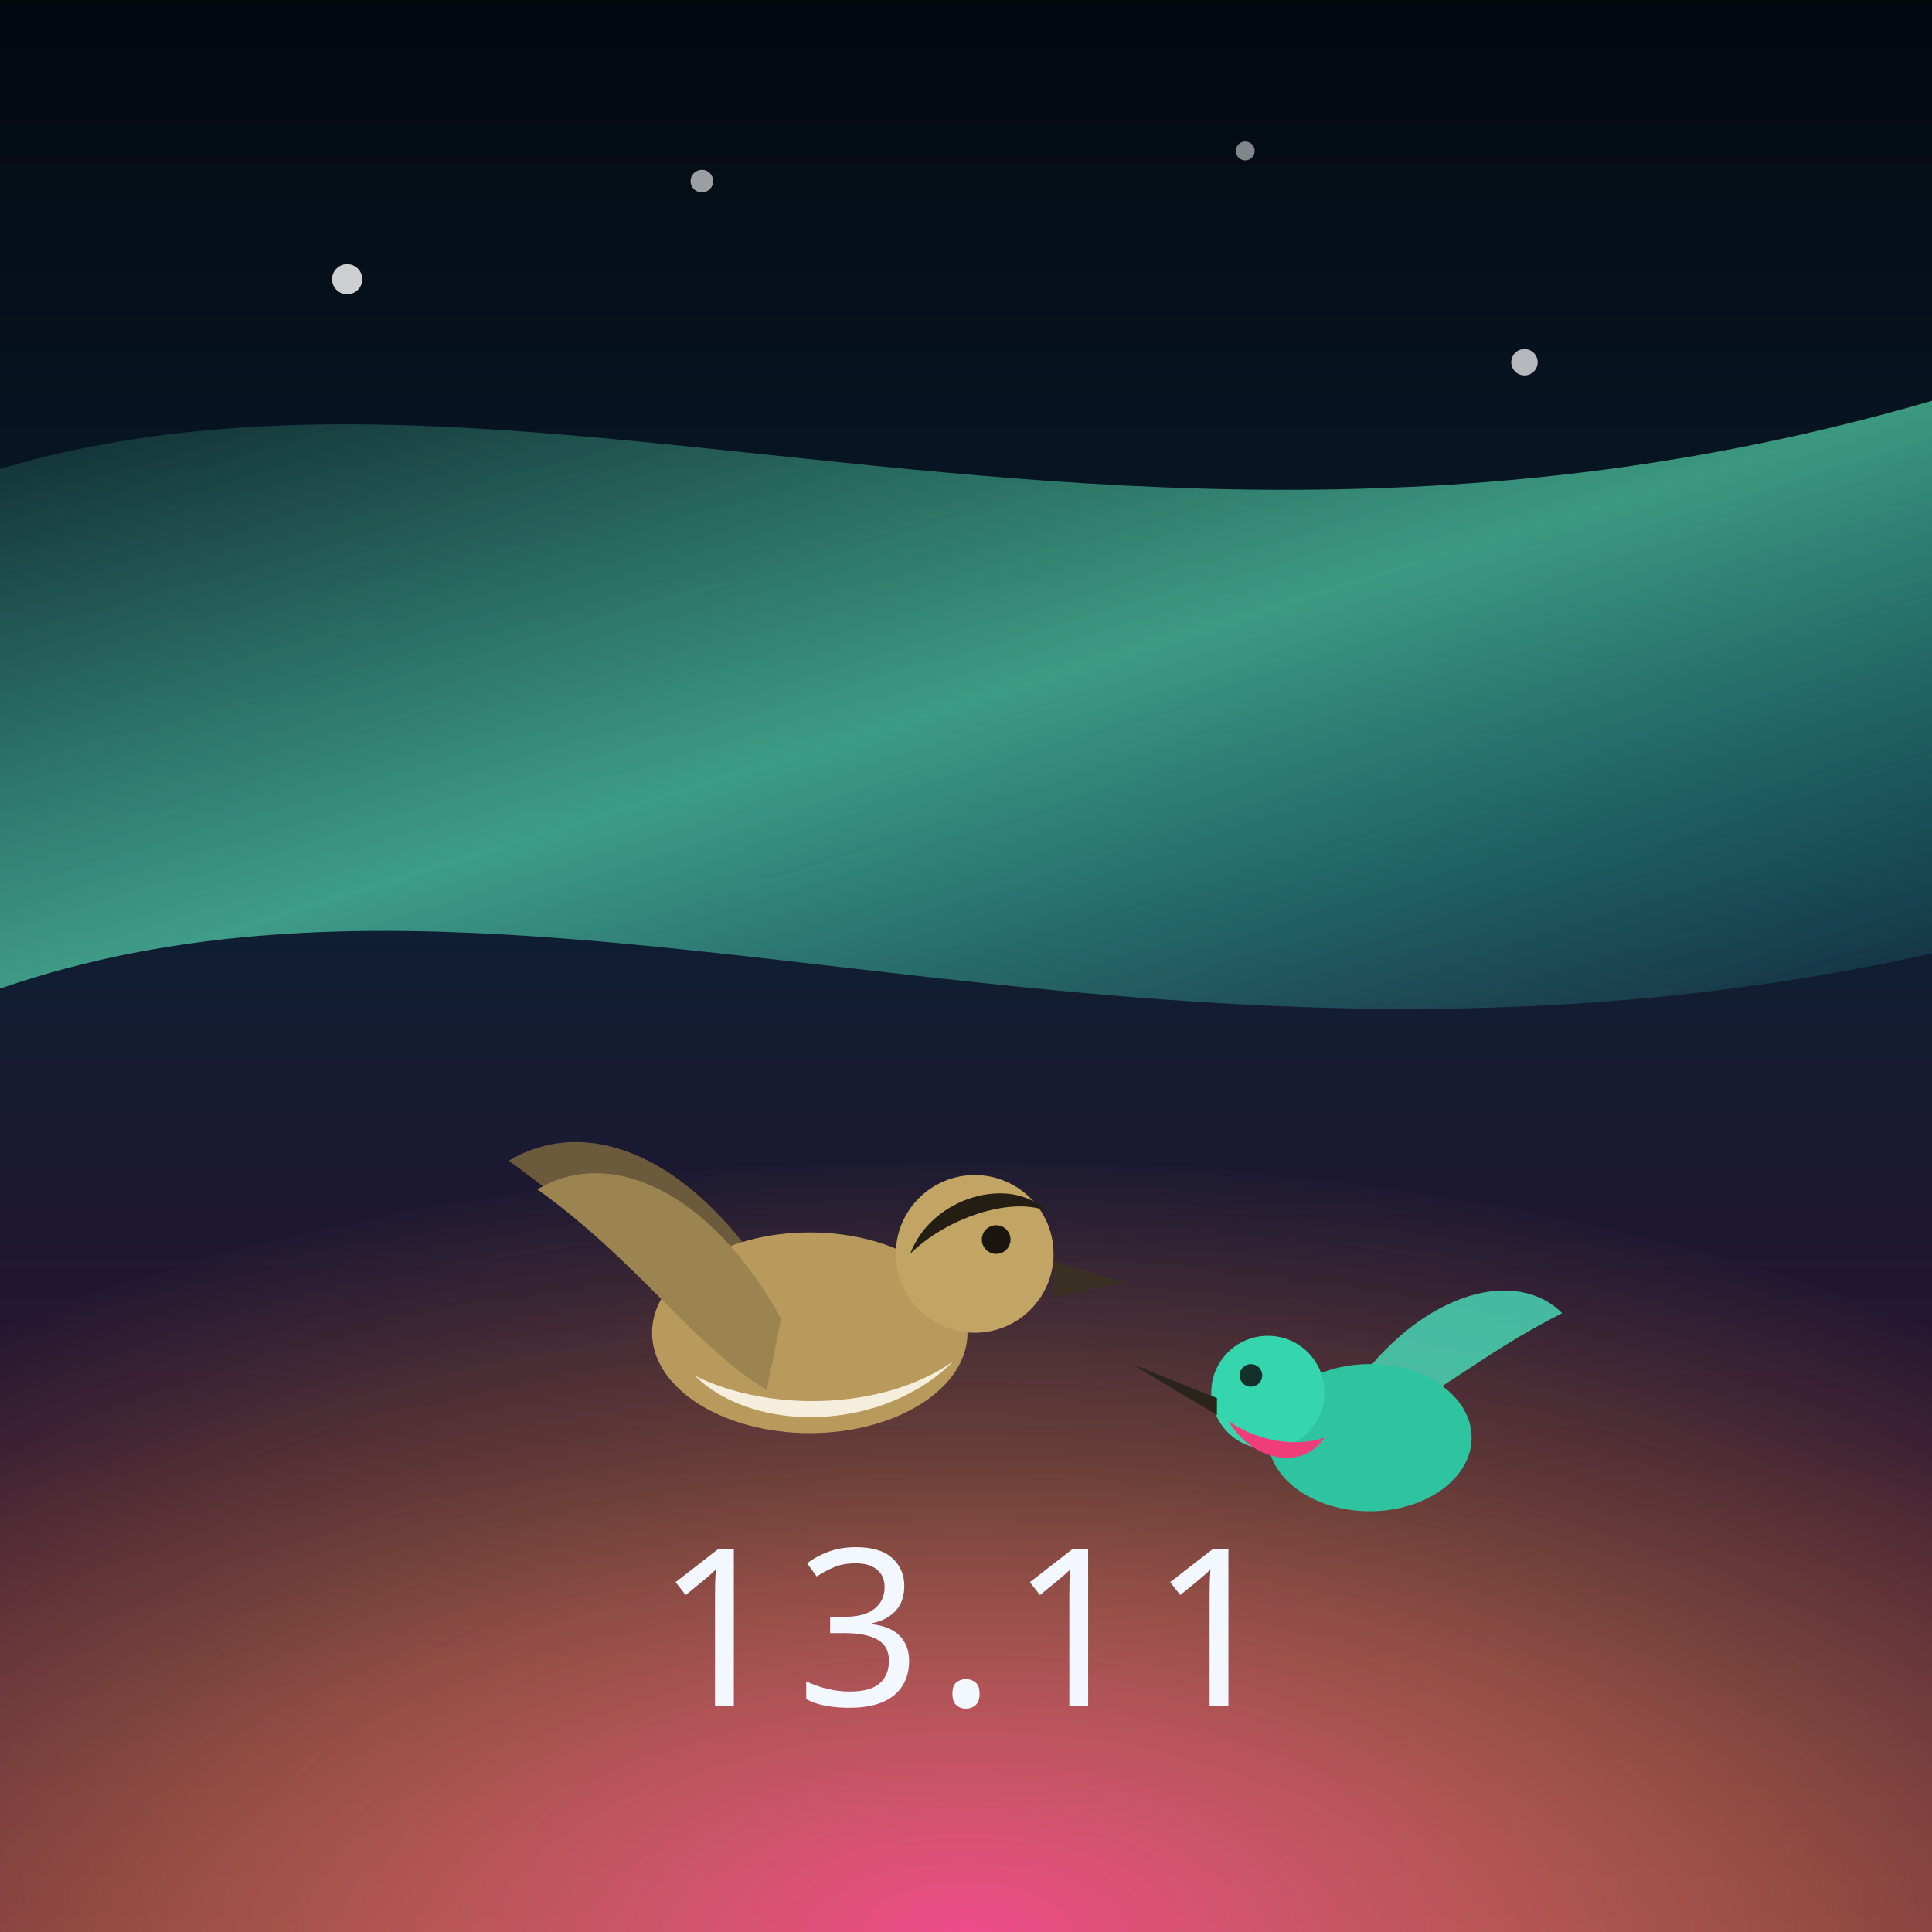
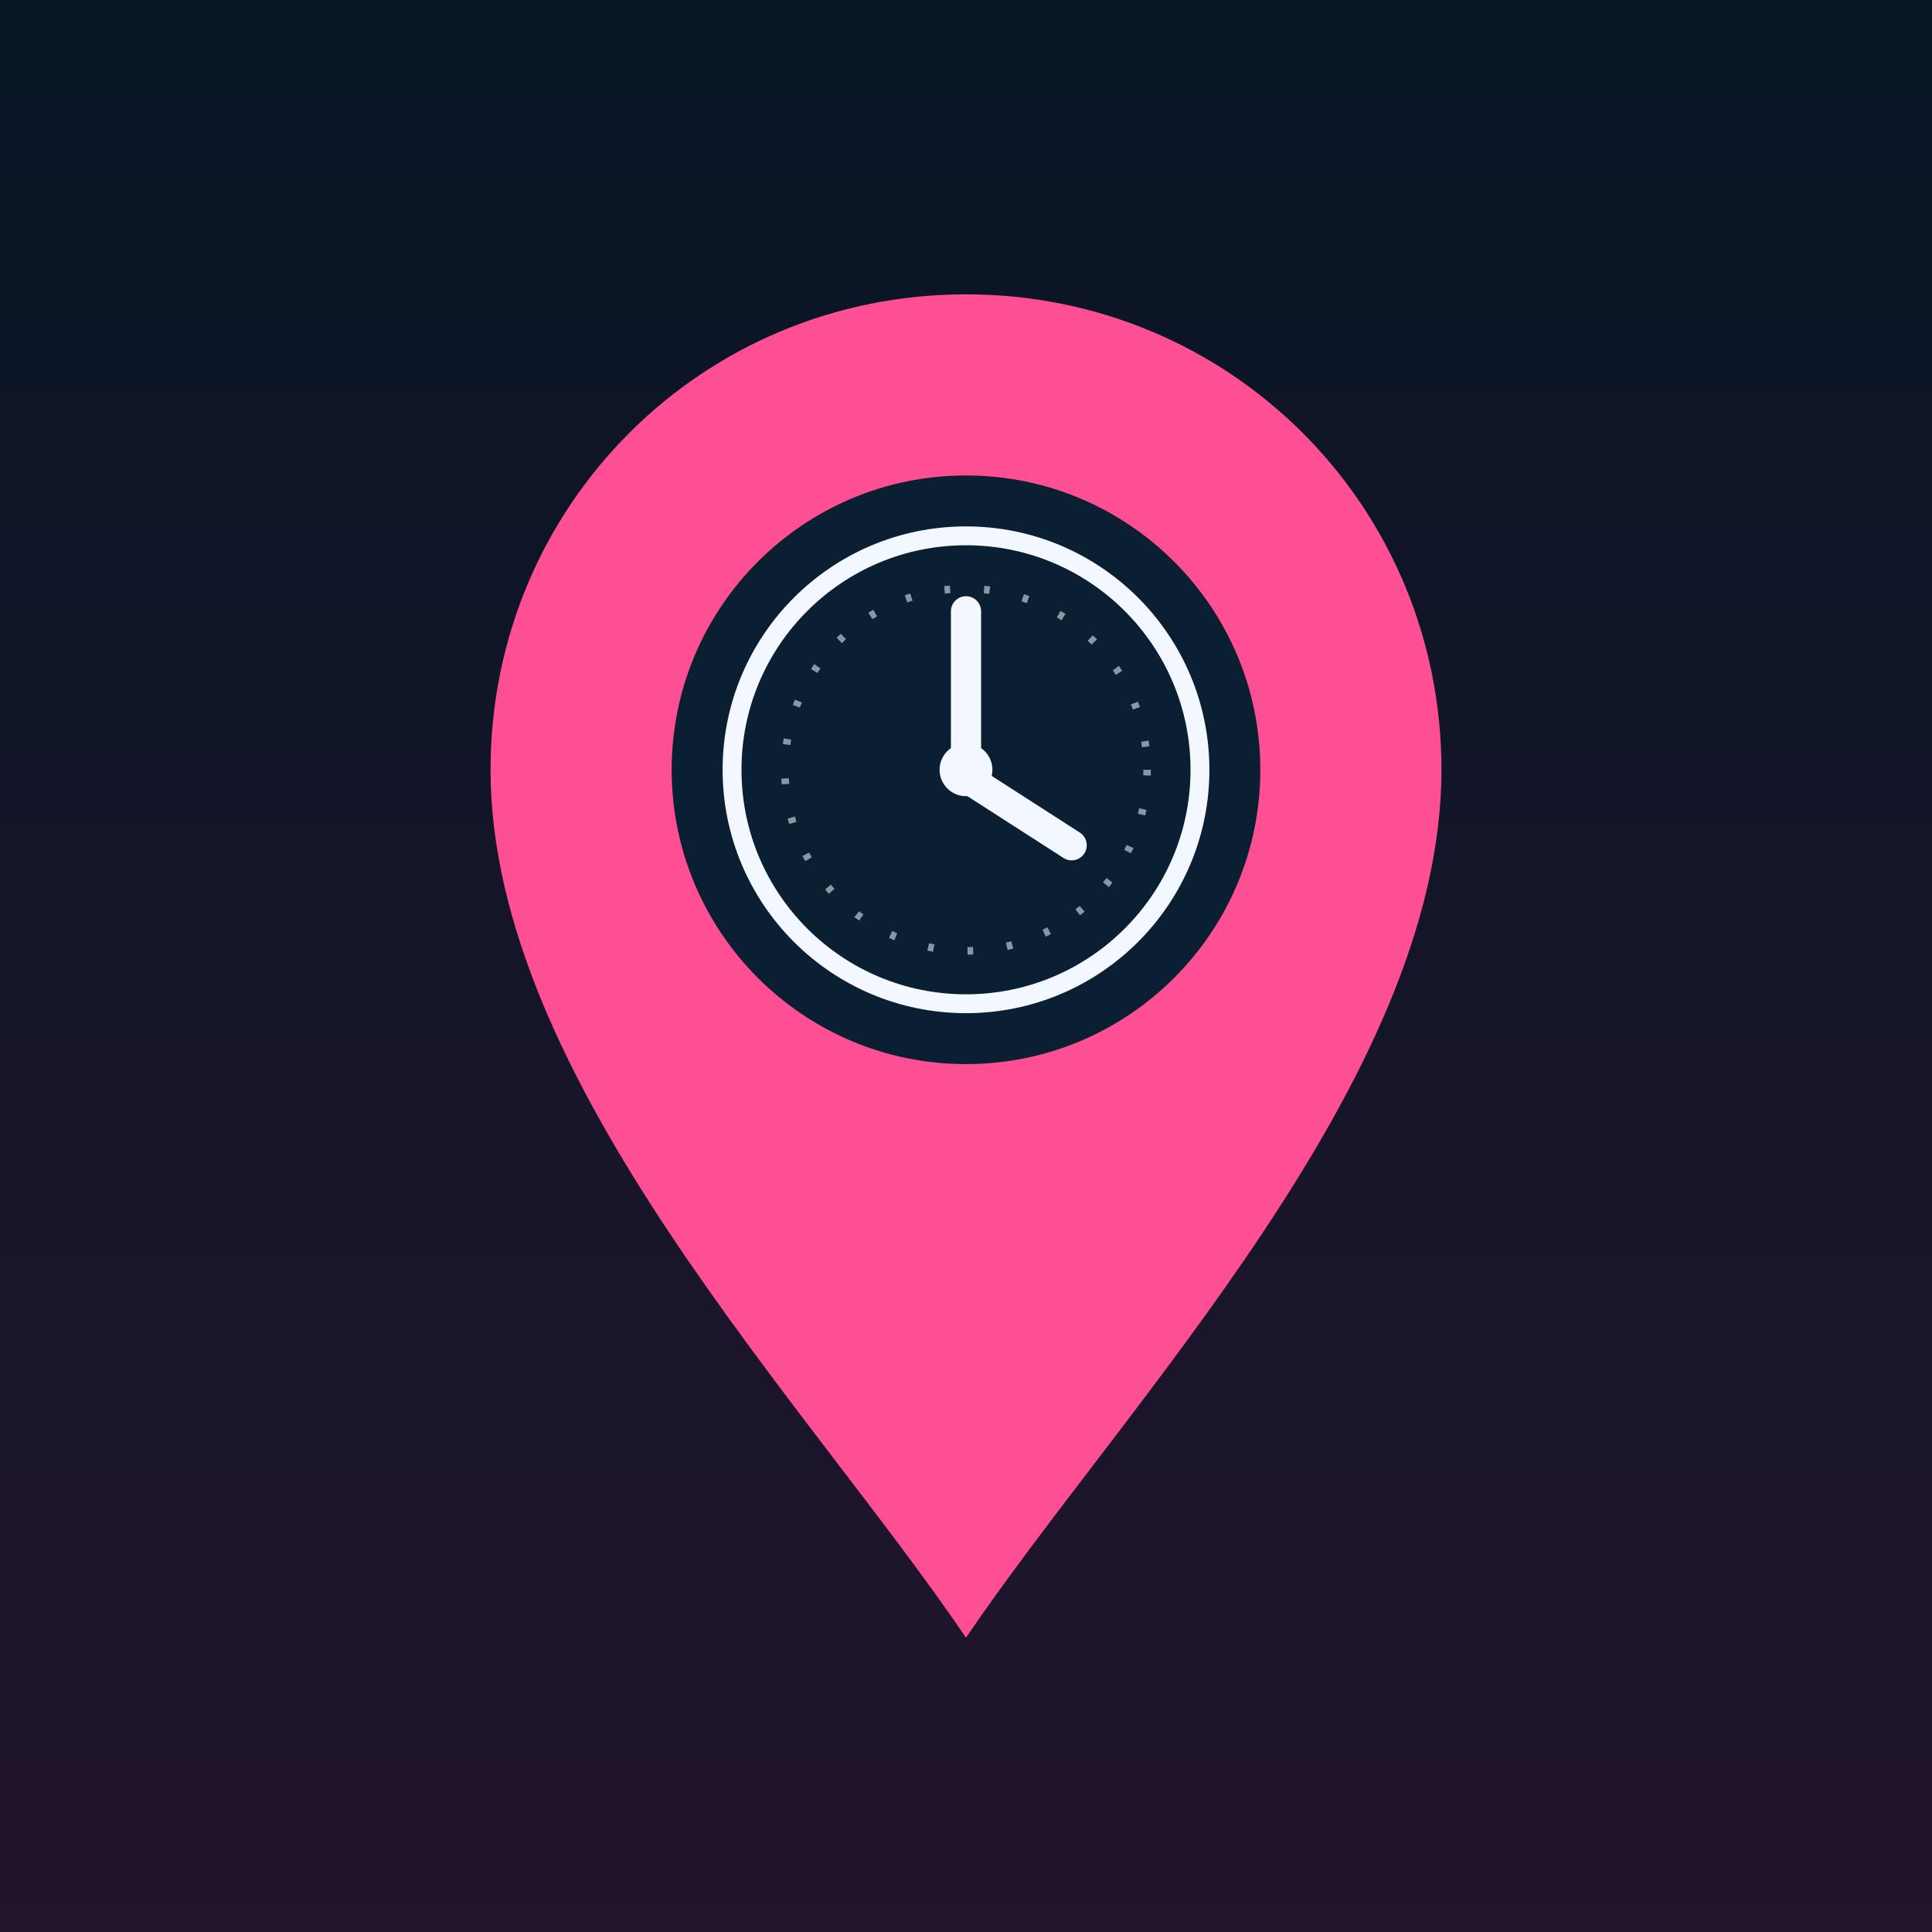
<svg xmlns="http://www.w3.org/2000/svg" viewBox="0 0 512 512" width="512" height="512">
  <defs>
    <linearGradient id="sky" x1="0" y1="0" x2="0" y2="1">
-       <stop offset="0" stop-color="#03080f" />
-       <stop offset="0.45" stop-color="#0b1f33" />
-       <stop offset="0.75" stop-color="#2b1430" />
-       <stop offset="1" stop-color="#5c1f3c" />
+       <stop offset="0" stop-color="#071525" />
+       <stop offset="1" stop-color="#22152e" />
    </linearGradient>
-     <linearGradient id="aurora" x1="0" y1="0" x2="1" y2="1">
-       <stop offset="0" stop-color="#5ff2bf" stop-opacity="0" />
-       <stop offset="0.5" stop-color="#5ff2bf" stop-opacity="0.85" />
-       <stop offset="1" stop-color="#2fd4d4" stop-opacity="0" />
-     </linearGradient>
-     <radialGradient id="tropic" cx="0.5" cy="1" r="0.8">
-       <stop offset="0" stop-color="#ff4f93" stop-opacity="0.9" />
-       <stop offset="0.6" stop-color="#ffa64d" stop-opacity="0.3" />
-       <stop offset="1" stop-color="#ffa64d" stop-opacity="0" />
-     </radialGradient>
  </defs>
  <rect width="512" height="512" fill="url(#sky)" />
-   <path d="M-40 140 C 120 60, 300 190, 560 90 L 560 240 C 300 320, 120 190, -40 280 Z" fill="url(#aurora)" opacity="0.7" />
-   <rect y="256" width="512" height="256" fill="url(#tropic)" />
-   <circle cx="92" cy="74" r="4" fill="#ffffff" opacity="0.8" />
-   <circle cx="186" cy="48" r="3" fill="#ffffff" opacity="0.6" />
-   <circle cx="404" cy="96" r="3.5" fill="#ffffff" opacity="0.7" />
-   <circle cx="330" cy="40" r="2.5" fill="#ffffff" opacity="0.5" />
-   <g transform="translate(150 300) scale(1.9)">
-     <path d="M28 20 C 16 2, 2 -2, -8 4 C 6 14, 14 24, 24 28 Z" fill="#6c5a3c" />
-     <ellipse cx="34" cy="28" rx="22" ry="14" fill="#b89a5c" />
-     <path d="M18 34 C 26 42, 44 42, 54 32 C 44 39, 28 39, 18 34 Z" fill="#f6eedd" />
-     <circle cx="57" cy="17" r="11" fill="#c2a465" />
-     <path d="M48 17 C 51 9, 62 6, 67 11 C 62 9, 53 12, 48 17 Z" fill="#241d14" />
-     <circle cx="60" cy="15" r="2" fill="#1a1510" />
-     <path d="M68 18 L 78 21 L 68 23 Z" fill="#3a3024" />
-     <path d="M30 26 C 20 8, 6 2, -4 8 C 10 18, 18 30, 28 36 Z" fill="#9c8450" />
-   </g>
-   <g transform="translate(300 330) scale(1.5)">
-     <path d="M40 24 C 52 8, 68 4, 76 12 C 62 19, 52 28, 42 32 Z" fill="#49e0bb" opacity="0.8" />
-     <ellipse cx="42" cy="34" rx="18" ry="13" fill="#2ec4a0" />
-     <circle cx="24" cy="26" r="10" fill="#35d6ae" />
-     <path d="M17 31 C 21 38, 30 40, 34 34 C 28 36, 21 34, 17 31 Z" fill="#ef3d7a" />
-     <circle cx="21" cy="23" r="2" fill="#13302a" />
-     <path d="M15 27 L 0 21 L 15 30 Z" fill="#2a241c" />
-   </g>
-   <text x="256" y="452" font-family="Avenir Next, Segoe UI, system-ui, sans-serif" font-size="58" font-weight="300" letter-spacing="4" fill="#f3f7ff" text-anchor="middle">13.11</text>
+   <path d="M256 78 C 186 78, 130 134, 130 204 C 130 286, 214 372, 256 434 C 298 372, 382 286, 382 204 C 382 134, 326 78, 256 78 Z" fill="#ff4f93" />
+   <circle cx="256" cy="204" r="78" fill="#0b1f33" />
+   <circle cx="256" cy="204" r="62" fill="none" stroke="#f3f7ff" stroke-width="5" />
+   <circle cx="256" cy="204" r="48" fill="none" stroke="#f3f7ff" stroke-width="2" stroke-dasharray="1.5 9" opacity=".55" />
+   <path d="M256 162v44l28 18" fill="none" stroke="#f3f7ff" stroke-width="8" stroke-linecap="round" stroke-linejoin="round" />
+   <circle cx="256" cy="204" r="7" fill="#f3f7ff" />
</svg>
